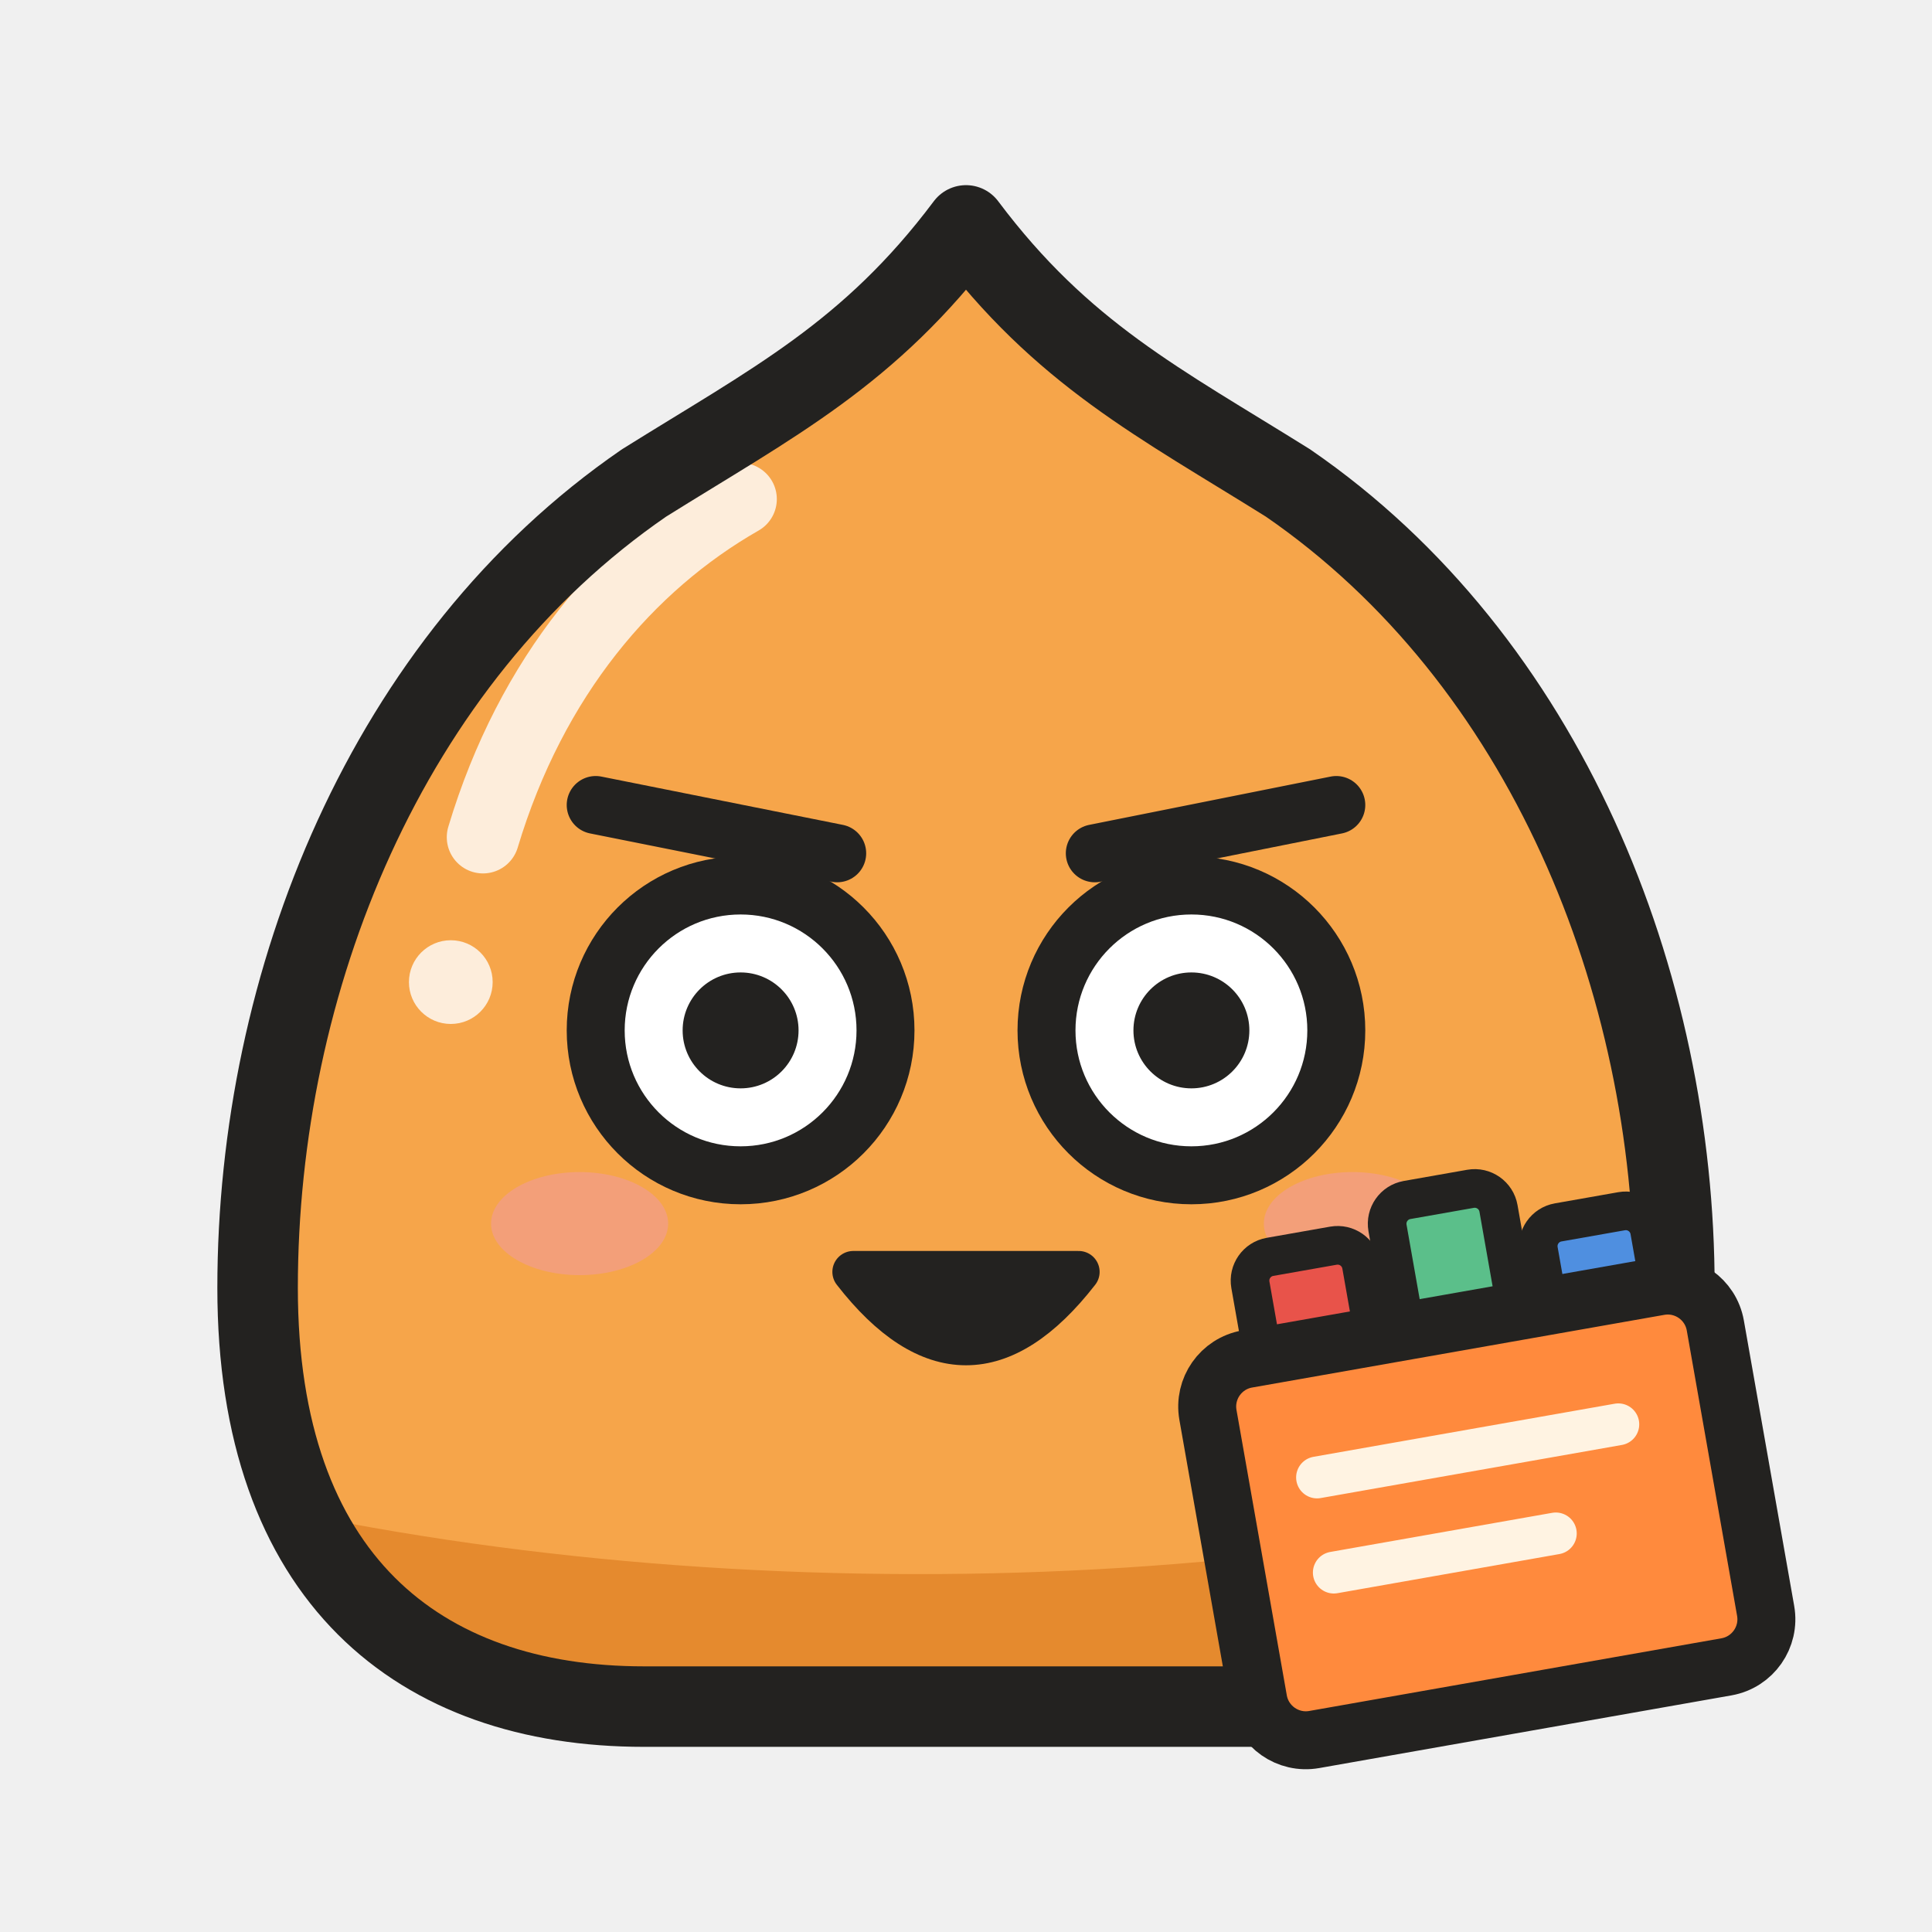
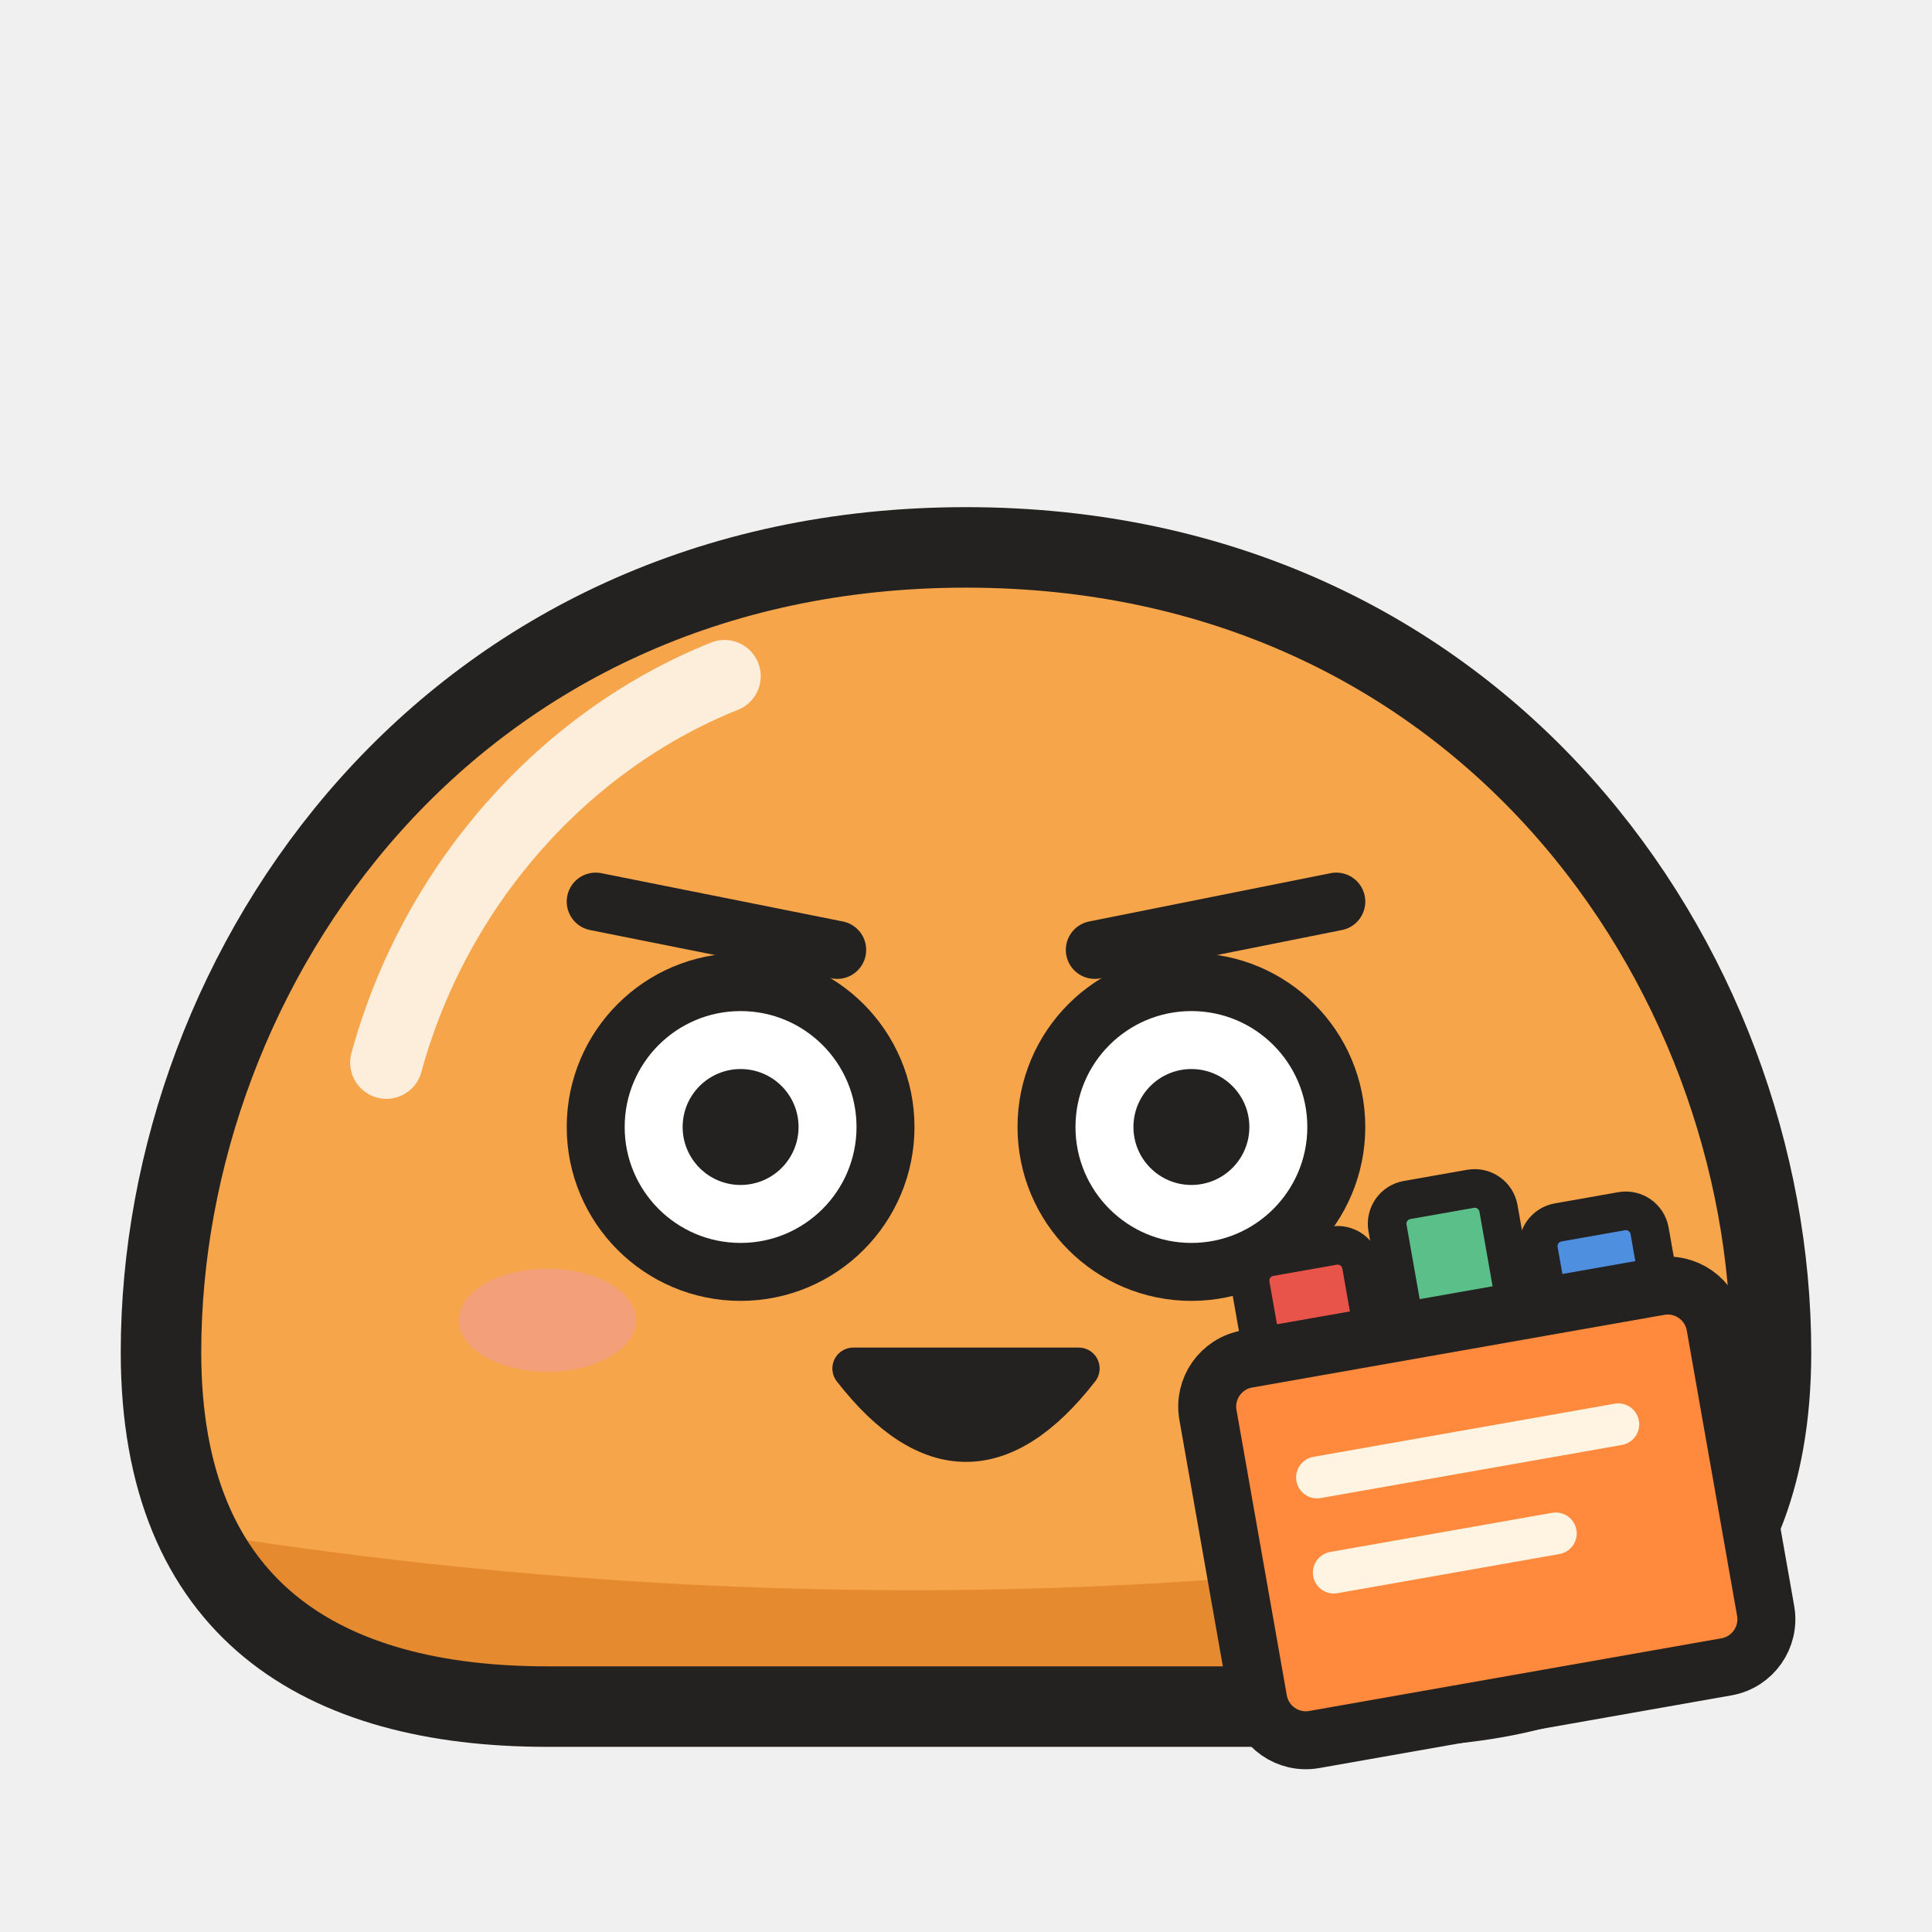
<svg xmlns="http://www.w3.org/2000/svg" viewBox="0 0 120 120" width="120" height="120">
  <defs>
    <clipPath id="b">
-       <path d="M60 14 C66 22 72 25 80 30 C96 41 104 61 104 80 C104 98 94 106 80 106 L40 106 C26 106 16 98 16 80 C16 61 24 41 40 30 C48 25 54 22 60 14 Z" />
+       <path d="M60 34 C92 34 110 60 110 84 C110 100 100 106 86 106 L34 106 C20 106 10 100 10 84 C10 60 28 34 60 34 Z" />
    </clipPath>
  </defs>
  <g transform="translate(60 106)">
    <g>
      <animateTransform attributeName="transform" type="scale" values="1 1;1.035 .965;1 1" keyTimes="0;.5;1" dur="2.6s" repeatCount="indefinite" calcMode="spline" keySplines=".45 0 .55 1;.45 0 .55 1" />
      <g transform="translate(-60 -106)">
-         <path d="M60 14 C66 22 72 25 80 30 C96 41 104 61 104 80 C104 98 94 106 80 106 L40 106 C26 106 16 98 16 80 C16 61 24 41 40 30 C48 25 54 22 60 14 Z" fill="#f6a54a" />
+         <path d="M60 34 C92 34 110 60 110 84 C110 100 100 106 86 106 L34 106 C20 106 10 100 10 84 C10 60 28 34 60 34 Z" fill="#f6a54a" />
        <g clip-path="url(#b)">
-           <path d="M10 92 C40 100 80 100 110 90 L110 120 L10 120 Z" fill="#e58a2e" />
+           <path d="M0 93 C40 101 80 101 120 91 L120 120 L0 120 Z" fill="#e58a2e" />
        </g>
-         <path d="M30 52 C33 42 39 35 46 31" fill="none" stroke="#fff" stroke-width="4.5" stroke-linecap="round" opacity=".8" />
-         <circle cx="28" cy="61" r="2.6" fill="#fff" opacity=".8" />
-         <path d="M60 14 C66 22 72 25 80 30 C96 41 104 61 104 80 C104 98 94 106 80 106 L40 106 C26 106 16 98 16 80 C16 61 24 41 40 30 C48 25 54 22 60 14 Z" fill="none" stroke="#232220" stroke-width="5" stroke-linejoin="round" />
-         <circle cx="46" cy="64" r="9" fill="#fff" stroke="#232220" stroke-width="3.6" />
-         <circle cx="46" cy="64" r="3.6" fill="#232220" />
-         <circle cx="74" cy="64" r="9" fill="#fff" stroke="#232220" stroke-width="3.6" />
-         <circle cx="74" cy="64" r="3.6" fill="#232220" />
-         <path d="M37 50 L52 53 M83 50 L68 53" stroke="#232220" stroke-width="3.6" stroke-linecap="round" />
-         <ellipse cx="36" cy="76" rx="5.5" ry="3.2" fill="#f19aa0" opacity=".55" />
-         <ellipse cx="84" cy="76" rx="5.5" ry="3.2" fill="#f19aa0" opacity=".55" />
-         <path d="M53 79 Q60 88 67 79 Z" fill="#232220" stroke="#232220" stroke-width="2.6" stroke-linejoin="round" />
+         <path d="M24 66 C27 55 35 46 45 42" fill="none" stroke="#fff" stroke-width="4.5" stroke-linecap="round" opacity=".8" />
+         <path d="M60 34 C92 34 110 60 110 84 C110 100 100 106 86 106 L34 106 C20 106 10 100 10 84 C10 60 28 34 60 34 Z" fill="none" stroke="#232220" stroke-width="5" stroke-linejoin="round" />
+         <g transform="translate(0 6)">
+           <circle cx="46" cy="64" r="9" fill="#fff" stroke="#232220" stroke-width="3.6" />
+           <circle cx="46" cy="64" r="3.6" fill="#232220" />
+           <circle cx="74" cy="64" r="9" fill="#fff" stroke="#232220" stroke-width="3.6" />
+           <circle cx="74" cy="64" r="3.6" fill="#232220" />
+           <path d="M37 50 L52 53 M83 50 L68 53" stroke="#232220" stroke-width="3.6" stroke-linecap="round" />
+           <ellipse cx="34" cy="76" rx="5.5" ry="3.2" fill="#f19aa0" opacity=".55" />
+           <ellipse cx="86" cy="76" rx="5.5" ry="3.2" fill="#f19aa0" opacity=".55" />
+           <path d="M53 79 Q60 88 67 79 Z" fill="#232220" stroke="#232220" stroke-width="2.6" stroke-linejoin="round" />
+         </g>
+         <g transform="translate(0 16)" />
      </g>
    </g>
  </g>
  <g transform="rotate(-10 92 92)">
    <rect x="80" y="76" width="7" height="8" rx="1.5" fill="#e8534a" stroke="#232220" stroke-width="2.4" />
    <rect x="89" y="74" width="7" height="10" rx="1.5" fill="#5bbf8a" stroke="#232220" stroke-width="2.4" />
    <rect x="98" y="77" width="7" height="7" rx="1.5" fill="#4f8fe0" stroke="#232220" stroke-width="2.4" />
    <rect x="76" y="82" width="32" height="24" rx="3" fill="#ff8a3d" stroke="#232220" stroke-width="3.6" />
    <path d="M82 90 H101 M82 96 H96" stroke="#fff3e2" stroke-width="2.6" stroke-linecap="round" />
  </g>
</svg>
